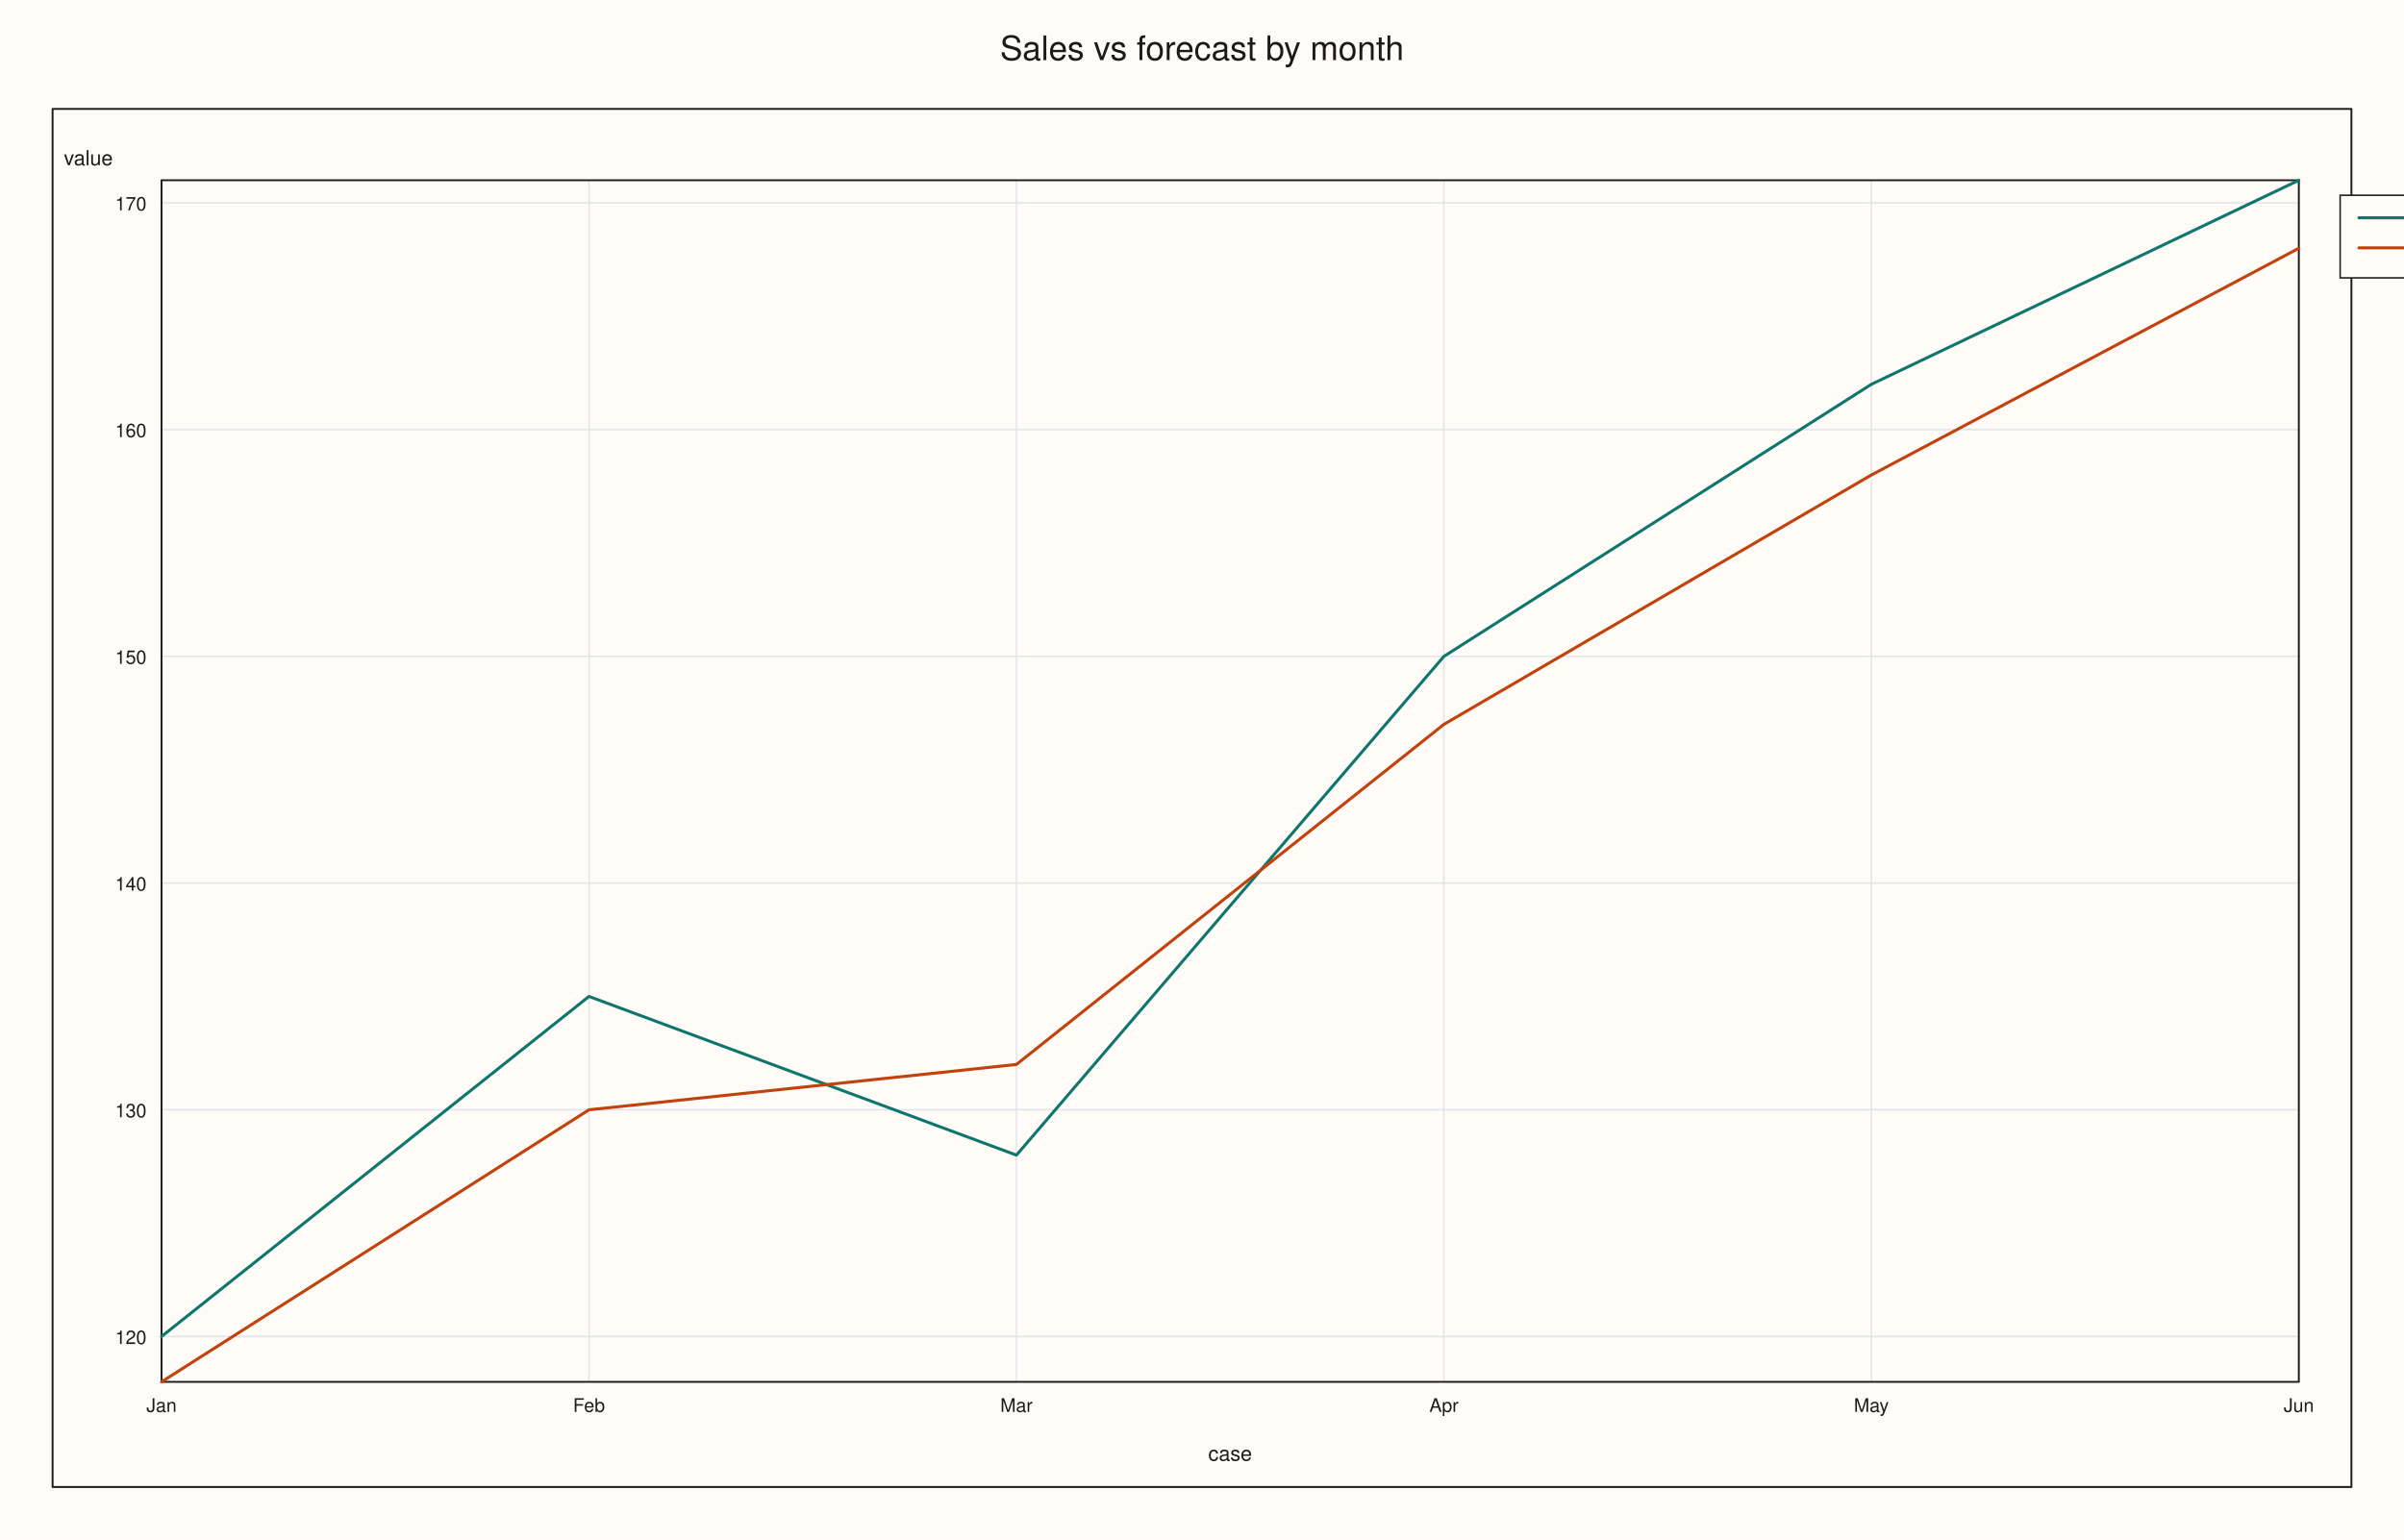
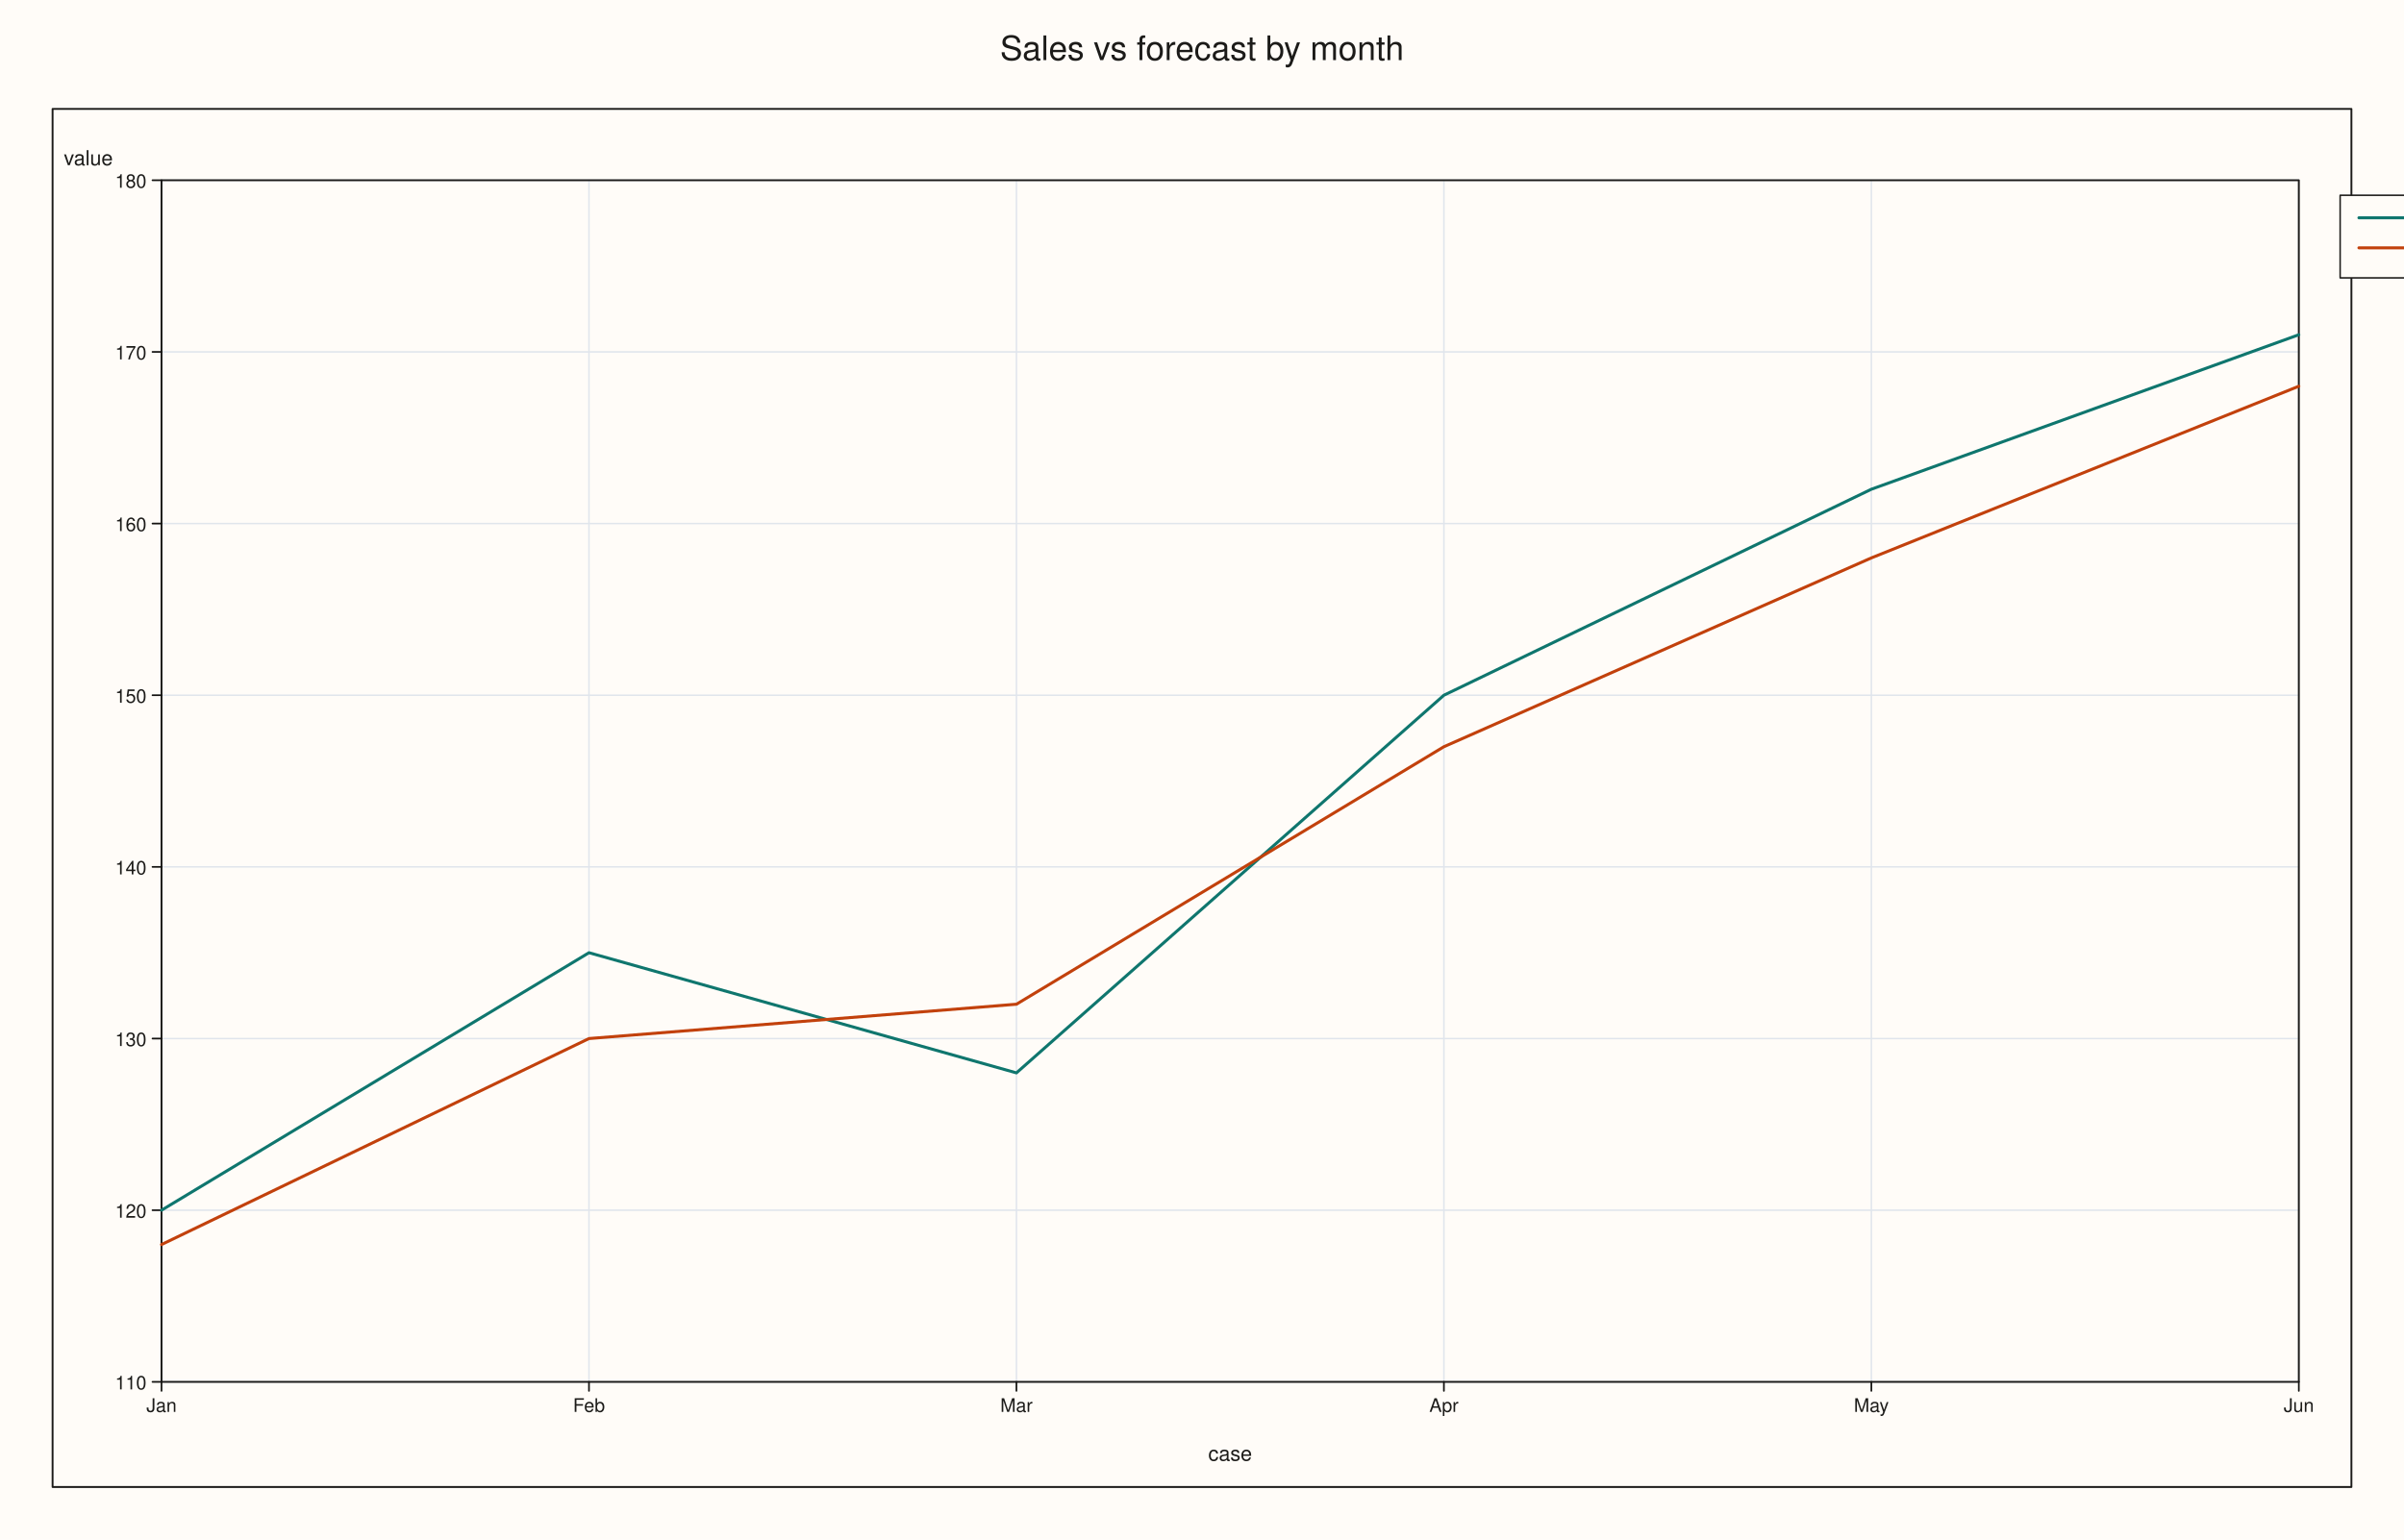
<svg xmlns="http://www.w3.org/2000/svg" width="1280" height="820" viewBox="0 0 1280 820">
  <rect x="0" y="0" width="1280" height="820" fill="rgb(255,252,248)" fill-opacity="1" />
  <path d="M 0 0 L 1280 0 L 1280 820 L 0 820 Z" stroke="none" fill="rgb(255,252,248)" fill-opacity="1" stroke-linejoin="round" stroke-linecap="round" />
  <text x="640" y="32" font-family="Helvetica, Arial, sans-serif" font-size="18" fill="rgb(28,27,25)" fill-opacity="1" text-anchor="middle">Sales vs forecast by month</text>
  <path d="M 28 58 L 1252 58 L 1252 792 L 28 792 Z" stroke="rgb(28,27,25)" stroke-opacity="1" stroke-width="1" fill="rgb(255,252,248)" fill-opacity="1" stroke-linejoin="round" stroke-linecap="round" />
  <path d="M 86 96 L 86 736 " stroke="rgb(224,229,236)" stroke-opacity="1" stroke-width="0.8" fill="none" stroke-linejoin="round" stroke-linecap="round" />
+   <path d="M 313.6 96 L 313.6 736 " stroke="rgb(224,229,236)" stroke-opacity="1" stroke-width="0.8" fill="none" stroke-linejoin="round" stroke-linecap="round" />
+   <path d="M 541.2 96 L 541.2 736 " stroke="rgb(224,229,236)" stroke-opacity="1" stroke-width="0.8" fill="none" stroke-linejoin="round" stroke-linecap="round" />
+   <path d="M 768.8 96 L 768.8 736 " stroke="rgb(224,229,236)" stroke-opacity="1" stroke-width="0.8" fill="none" stroke-linejoin="round" stroke-linecap="round" />
+   <path d="M 996.4 96 L 996.4 736 " stroke="rgb(224,229,236)" stroke-opacity="1" stroke-width="0.8" fill="none" stroke-linejoin="round" stroke-linecap="round" />
+   <path d="M 1224 96 L 1224 736 " stroke="rgb(224,229,236)" stroke-opacity="1" stroke-width="0.8" fill="none" stroke-linejoin="round" stroke-linecap="round" />
+   <path d="M 86 736 L 1224 736 " stroke="rgb(224,229,236)" stroke-opacity="1" stroke-width="0.8" fill="none" stroke-linejoin="round" stroke-linecap="round" />
+   <path d="M 86 644.571 L 1224 644.571 " stroke="rgb(224,229,236)" stroke-opacity="1" stroke-width="0.8" fill="none" stroke-linejoin="round" stroke-linecap="round" />
+   <path d="M 86 553.143 L 1224 553.143 " stroke="rgb(224,229,236)" stroke-opacity="1" stroke-width="0.8" fill="none" stroke-linejoin="round" stroke-linecap="round" />
+   <path d="M 86 461.714 L 1224 461.714 " stroke="rgb(224,229,236)" stroke-opacity="1" stroke-width="0.8" fill="none" stroke-linejoin="round" stroke-linecap="round" />
+   <path d="M 86 370.286 L 1224 370.286 " stroke="rgb(224,229,236)" stroke-opacity="1" stroke-width="0.8" fill="none" stroke-linejoin="round" stroke-linecap="round" />
+   <path d="M 86 278.857 L 1224 278.857 " stroke="rgb(224,229,236)" stroke-opacity="1" stroke-width="0.8" fill="none" stroke-linejoin="round" stroke-linecap="round" />
+   <path d="M 86 187.429 L 1224 187.429 " stroke="rgb(224,229,236)" stroke-opacity="1" stroke-width="0.8" fill="none" stroke-linejoin="round" stroke-linecap="round" />
+   <path d="M 86 96 L 1224 96 " stroke="rgb(224,229,236)" stroke-opacity="1" stroke-width="0.8" fill="none" stroke-linejoin="round" stroke-linecap="round" />
+   <path d="M 86 96 L 1224 96 L 1224 736 L 86 736 Z" stroke="rgb(28,27,25)" stroke-opacity="1" stroke-width="1" fill="none" stroke-linejoin="round" stroke-linecap="round" />
+   <path d="M 86 736 L 86 740.8 " stroke="rgb(20,19,17)" stroke-opacity="1" stroke-width="0.9" fill="none" stroke-linejoin="round" stroke-linecap="round" />
  <text x="86" y="752" font-family="Helvetica, Arial, sans-serif" font-size="10" fill="rgb(28,27,25)" fill-opacity="1" text-anchor="middle">Jan</text>
-   <path d="M 313.6 96 L 313.6 736 " stroke="rgb(224,229,236)" stroke-opacity="1" stroke-width="0.8" fill="none" stroke-linejoin="round" stroke-linecap="round" />
+   <path d="M 313.6 736 L 313.6 740.8 " stroke="rgb(20,19,17)" stroke-opacity="1" stroke-width="0.9" fill="none" stroke-linejoin="round" stroke-linecap="round" />
  <text x="313.6" y="752" font-family="Helvetica, Arial, sans-serif" font-size="10" fill="rgb(28,27,25)" fill-opacity="1" text-anchor="middle">Feb</text>
-   <path d="M 541.2 96 L 541.2 736 " stroke="rgb(224,229,236)" stroke-opacity="1" stroke-width="0.8" fill="none" stroke-linejoin="round" stroke-linecap="round" />
+   <path d="M 541.2 736 L 541.2 740.8 " stroke="rgb(20,19,17)" stroke-opacity="1" stroke-width="0.9" fill="none" stroke-linejoin="round" stroke-linecap="round" />
  <text x="541.2" y="752" font-family="Helvetica, Arial, sans-serif" font-size="10" fill="rgb(28,27,25)" fill-opacity="1" text-anchor="middle">Mar</text>
-   <path d="M 768.8 96 L 768.8 736 " stroke="rgb(224,229,236)" stroke-opacity="1" stroke-width="0.8" fill="none" stroke-linejoin="round" stroke-linecap="round" />
+   <path d="M 768.8 736 L 768.8 740.8 " stroke="rgb(20,19,17)" stroke-opacity="1" stroke-width="0.9" fill="none" stroke-linejoin="round" stroke-linecap="round" />
  <text x="768.8" y="752" font-family="Helvetica, Arial, sans-serif" font-size="10" fill="rgb(28,27,25)" fill-opacity="1" text-anchor="middle">Apr</text>
-   <path d="M 996.4 96 L 996.4 736 " stroke="rgb(224,229,236)" stroke-opacity="1" stroke-width="0.8" fill="none" stroke-linejoin="round" stroke-linecap="round" />
+   <path d="M 996.4 736 L 996.4 740.8 " stroke="rgb(20,19,17)" stroke-opacity="1" stroke-width="0.9" fill="none" stroke-linejoin="round" stroke-linecap="round" />
  <text x="996.4" y="752" font-family="Helvetica, Arial, sans-serif" font-size="10" fill="rgb(28,27,25)" fill-opacity="1" text-anchor="middle">May</text>
-   <path d="M 1224 96 L 1224 736 " stroke="rgb(224,229,236)" stroke-opacity="1" stroke-width="0.8" fill="none" stroke-linejoin="round" stroke-linecap="round" />
+   <path d="M 1224 736 L 1224 740.8 " stroke="rgb(20,19,17)" stroke-opacity="1" stroke-width="0.9" fill="none" stroke-linejoin="round" stroke-linecap="round" />
  <text x="1224" y="752" font-family="Helvetica, Arial, sans-serif" font-size="10" fill="rgb(28,27,25)" fill-opacity="1" text-anchor="middle">Jun</text>
-   <path d="M 86 711.849 L 1224 711.849 " stroke="rgb(224,229,236)" stroke-opacity="1" stroke-width="0.8" fill="none" stroke-linejoin="round" stroke-linecap="round" />
-   <text x="78" y="715.849" font-family="Helvetica, Arial, sans-serif" font-size="10" fill="rgb(28,27,25)" fill-opacity="1" text-anchor="end">120</text>
-   <path d="M 86 591.094 L 1224 591.094 " stroke="rgb(224,229,236)" stroke-opacity="1" stroke-width="0.8" fill="none" stroke-linejoin="round" stroke-linecap="round" />
-   <text x="78" y="595.094" font-family="Helvetica, Arial, sans-serif" font-size="10" fill="rgb(28,27,25)" fill-opacity="1" text-anchor="end">130</text>
-   <path d="M 86 470.34 L 1224 470.34 " stroke="rgb(224,229,236)" stroke-opacity="1" stroke-width="0.8" fill="none" stroke-linejoin="round" stroke-linecap="round" />
-   <text x="78" y="474.34" font-family="Helvetica, Arial, sans-serif" font-size="10" fill="rgb(28,27,25)" fill-opacity="1" text-anchor="end">140</text>
-   <path d="M 86 349.585 L 1224 349.585 " stroke="rgb(224,229,236)" stroke-opacity="1" stroke-width="0.8" fill="none" stroke-linejoin="round" stroke-linecap="round" />
-   <text x="78" y="353.585" font-family="Helvetica, Arial, sans-serif" font-size="10" fill="rgb(28,27,25)" fill-opacity="1" text-anchor="end">150</text>
-   <path d="M 86 228.83 L 1224 228.83 " stroke="rgb(224,229,236)" stroke-opacity="1" stroke-width="0.8" fill="none" stroke-linejoin="round" stroke-linecap="round" />
-   <text x="78" y="232.83" font-family="Helvetica, Arial, sans-serif" font-size="10" fill="rgb(28,27,25)" fill-opacity="1" text-anchor="end">160</text>
-   <path d="M 86 108.076 L 1224 108.076 " stroke="rgb(224,229,236)" stroke-opacity="1" stroke-width="0.8" fill="none" stroke-linejoin="round" stroke-linecap="round" />
-   <text x="78" y="112.076" font-family="Helvetica, Arial, sans-serif" font-size="10" fill="rgb(28,27,25)" fill-opacity="1" text-anchor="end">170</text>
-   <path d="M 86 96 L 1224 96 L 1224 736 L 86 736 Z" stroke="rgb(28,27,25)" stroke-opacity="1" stroke-width="1" fill="none" stroke-linejoin="round" stroke-linecap="round" />
+   <path d="M 81.2 736 L 86 736 " stroke="rgb(20,19,17)" stroke-opacity="1" stroke-width="0.9" fill="none" stroke-linejoin="round" stroke-linecap="round" />
+   <text x="78" y="740" font-family="Helvetica, Arial, sans-serif" font-size="10" fill="rgb(28,27,25)" fill-opacity="1" text-anchor="end">110</text>
+   <path d="M 81.2 644.571 L 86 644.571 " stroke="rgb(20,19,17)" stroke-opacity="1" stroke-width="0.9" fill="none" stroke-linejoin="round" stroke-linecap="round" />
+   <text x="78" y="648.571" font-family="Helvetica, Arial, sans-serif" font-size="10" fill="rgb(28,27,25)" fill-opacity="1" text-anchor="end">120</text>
+   <path d="M 81.2 553.143 L 86 553.143 " stroke="rgb(20,19,17)" stroke-opacity="1" stroke-width="0.9" fill="none" stroke-linejoin="round" stroke-linecap="round" />
+   <text x="78" y="557.143" font-family="Helvetica, Arial, sans-serif" font-size="10" fill="rgb(28,27,25)" fill-opacity="1" text-anchor="end">130</text>
+   <path d="M 81.2 461.714 L 86 461.714 " stroke="rgb(20,19,17)" stroke-opacity="1" stroke-width="0.9" fill="none" stroke-linejoin="round" stroke-linecap="round" />
+   <text x="78" y="465.714" font-family="Helvetica, Arial, sans-serif" font-size="10" fill="rgb(28,27,25)" fill-opacity="1" text-anchor="end">140</text>
+   <path d="M 81.2 370.286 L 86 370.286 " stroke="rgb(20,19,17)" stroke-opacity="1" stroke-width="0.9" fill="none" stroke-linejoin="round" stroke-linecap="round" />
+   <text x="78" y="374.286" font-family="Helvetica, Arial, sans-serif" font-size="10" fill="rgb(28,27,25)" fill-opacity="1" text-anchor="end">150</text>
+   <path d="M 81.2 278.857 L 86 278.857 " stroke="rgb(20,19,17)" stroke-opacity="1" stroke-width="0.9" fill="none" stroke-linejoin="round" stroke-linecap="round" />
+   <text x="78" y="282.857" font-family="Helvetica, Arial, sans-serif" font-size="10" fill="rgb(28,27,25)" fill-opacity="1" text-anchor="end">160</text>
+   <path d="M 81.2 187.429 L 86 187.429 " stroke="rgb(20,19,17)" stroke-opacity="1" stroke-width="0.9" fill="none" stroke-linejoin="round" stroke-linecap="round" />
+   <text x="78" y="191.429" font-family="Helvetica, Arial, sans-serif" font-size="10" fill="rgb(28,27,25)" fill-opacity="1" text-anchor="end">170</text>
+   <path d="M 81.2 96 L 86 96 " stroke="rgb(20,19,17)" stroke-opacity="1" stroke-width="0.9" fill="none" stroke-linejoin="round" stroke-linecap="round" />
+   <text x="78" y="100" font-family="Helvetica, Arial, sans-serif" font-size="10" fill="rgb(28,27,25)" fill-opacity="1" text-anchor="end">180</text>
  <text x="655" y="778" font-family="Helvetica, Arial, sans-serif" font-size="11" fill="rgb(28,27,25)" fill-opacity="1" text-anchor="middle">case</text>
  <text x="34" y="88" font-family="Helvetica, Arial, sans-serif" font-size="11" fill="rgb(28,27,25)" fill-opacity="1" text-anchor="start">value</text>
-   <path d="M 86 711.849 L 313.6 530.717 L 541.2 615.245 L 768.8 349.585 L 996.4 204.679 L 1224 96 " stroke="rgb(15,118,110)" stroke-opacity="1" stroke-width="1.6" fill="none" stroke-linejoin="round" stroke-linecap="round" />
-   <path d="M 86 736 L 313.6 591.094 L 541.2 566.943 L 768.8 385.811 L 996.4 252.981 L 1224 132.226 " stroke="rgb(194,65,12)" stroke-opacity="1" stroke-width="1.6" fill="none" stroke-linejoin="round" stroke-linecap="round" />
+   <path d="M 86 644.571 L 313.6 507.429 L 541.2 571.429 L 768.8 370.286 L 996.4 260.571 L 1224 178.286 " stroke="rgb(15,118,110)" stroke-opacity="1" stroke-width="1.6" fill="none" stroke-linejoin="round" stroke-linecap="round" />
+   <path d="M 86 662.857 L 313.6 553.143 L 541.2 534.857 L 768.8 397.714 L 996.4 297.143 L 1224 205.714 " stroke="rgb(194,65,12)" stroke-opacity="1" stroke-width="1.6" fill="none" stroke-linejoin="round" stroke-linecap="round" />
  <path d="M 1246 104 L 1376 104 L 1376 148 L 1246 148 Z" stroke="rgb(28,27,25)" stroke-opacity="1" stroke-width="0.8" fill="rgb(255,252,248)" fill-opacity="1" stroke-linejoin="round" stroke-linecap="round" />
  <path d="M 1256 116 L 1280 116 " stroke="rgb(15,118,110)" stroke-opacity="1" stroke-width="1.6" fill="none" stroke-linejoin="round" stroke-linecap="round" />
  <text x="1288" y="120" font-family="Helvetica, Arial, sans-serif" font-size="11" fill="rgb(28,27,25)" fill-opacity="1" text-anchor="start">sales</text>
  <path d="M 1256 132 L 1280 132 " stroke="rgb(194,65,12)" stroke-opacity="1" stroke-width="1.6" fill="none" stroke-linejoin="round" stroke-linecap="round" />
  <text x="1288" y="136" font-family="Helvetica, Arial, sans-serif" font-size="11" fill="rgb(28,27,25)" fill-opacity="1" text-anchor="start">forecast</text>
</svg>
